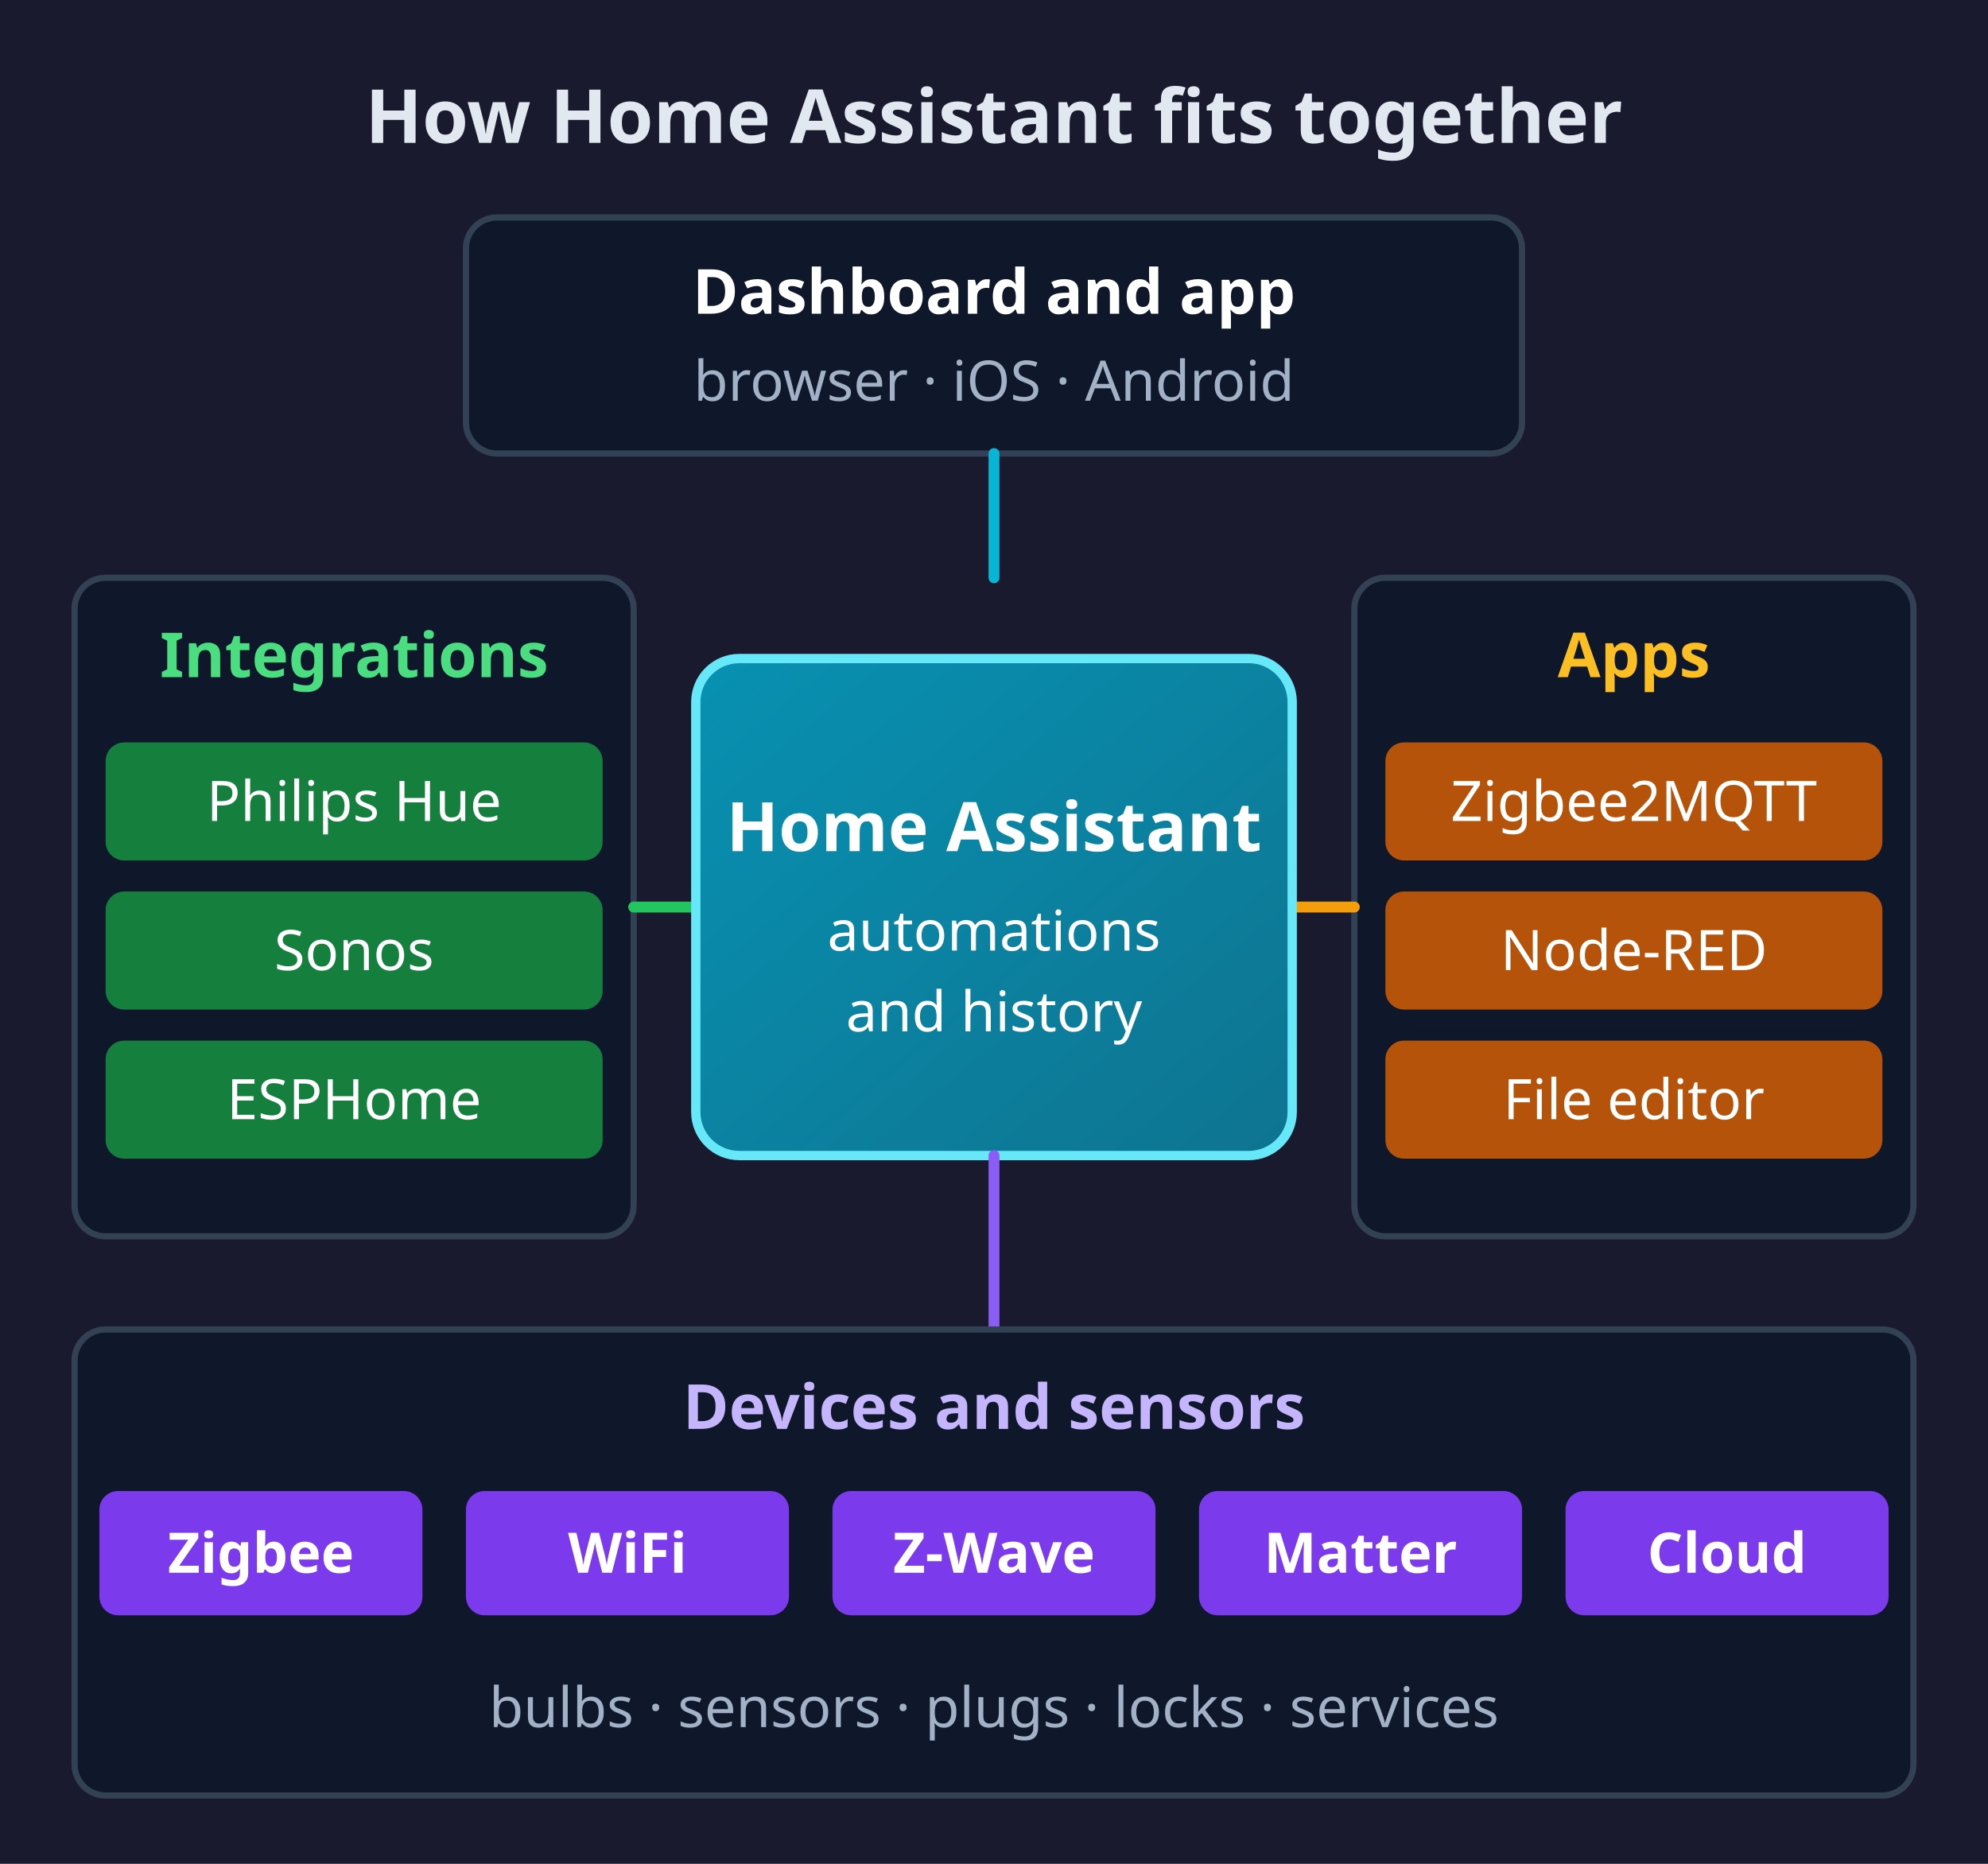
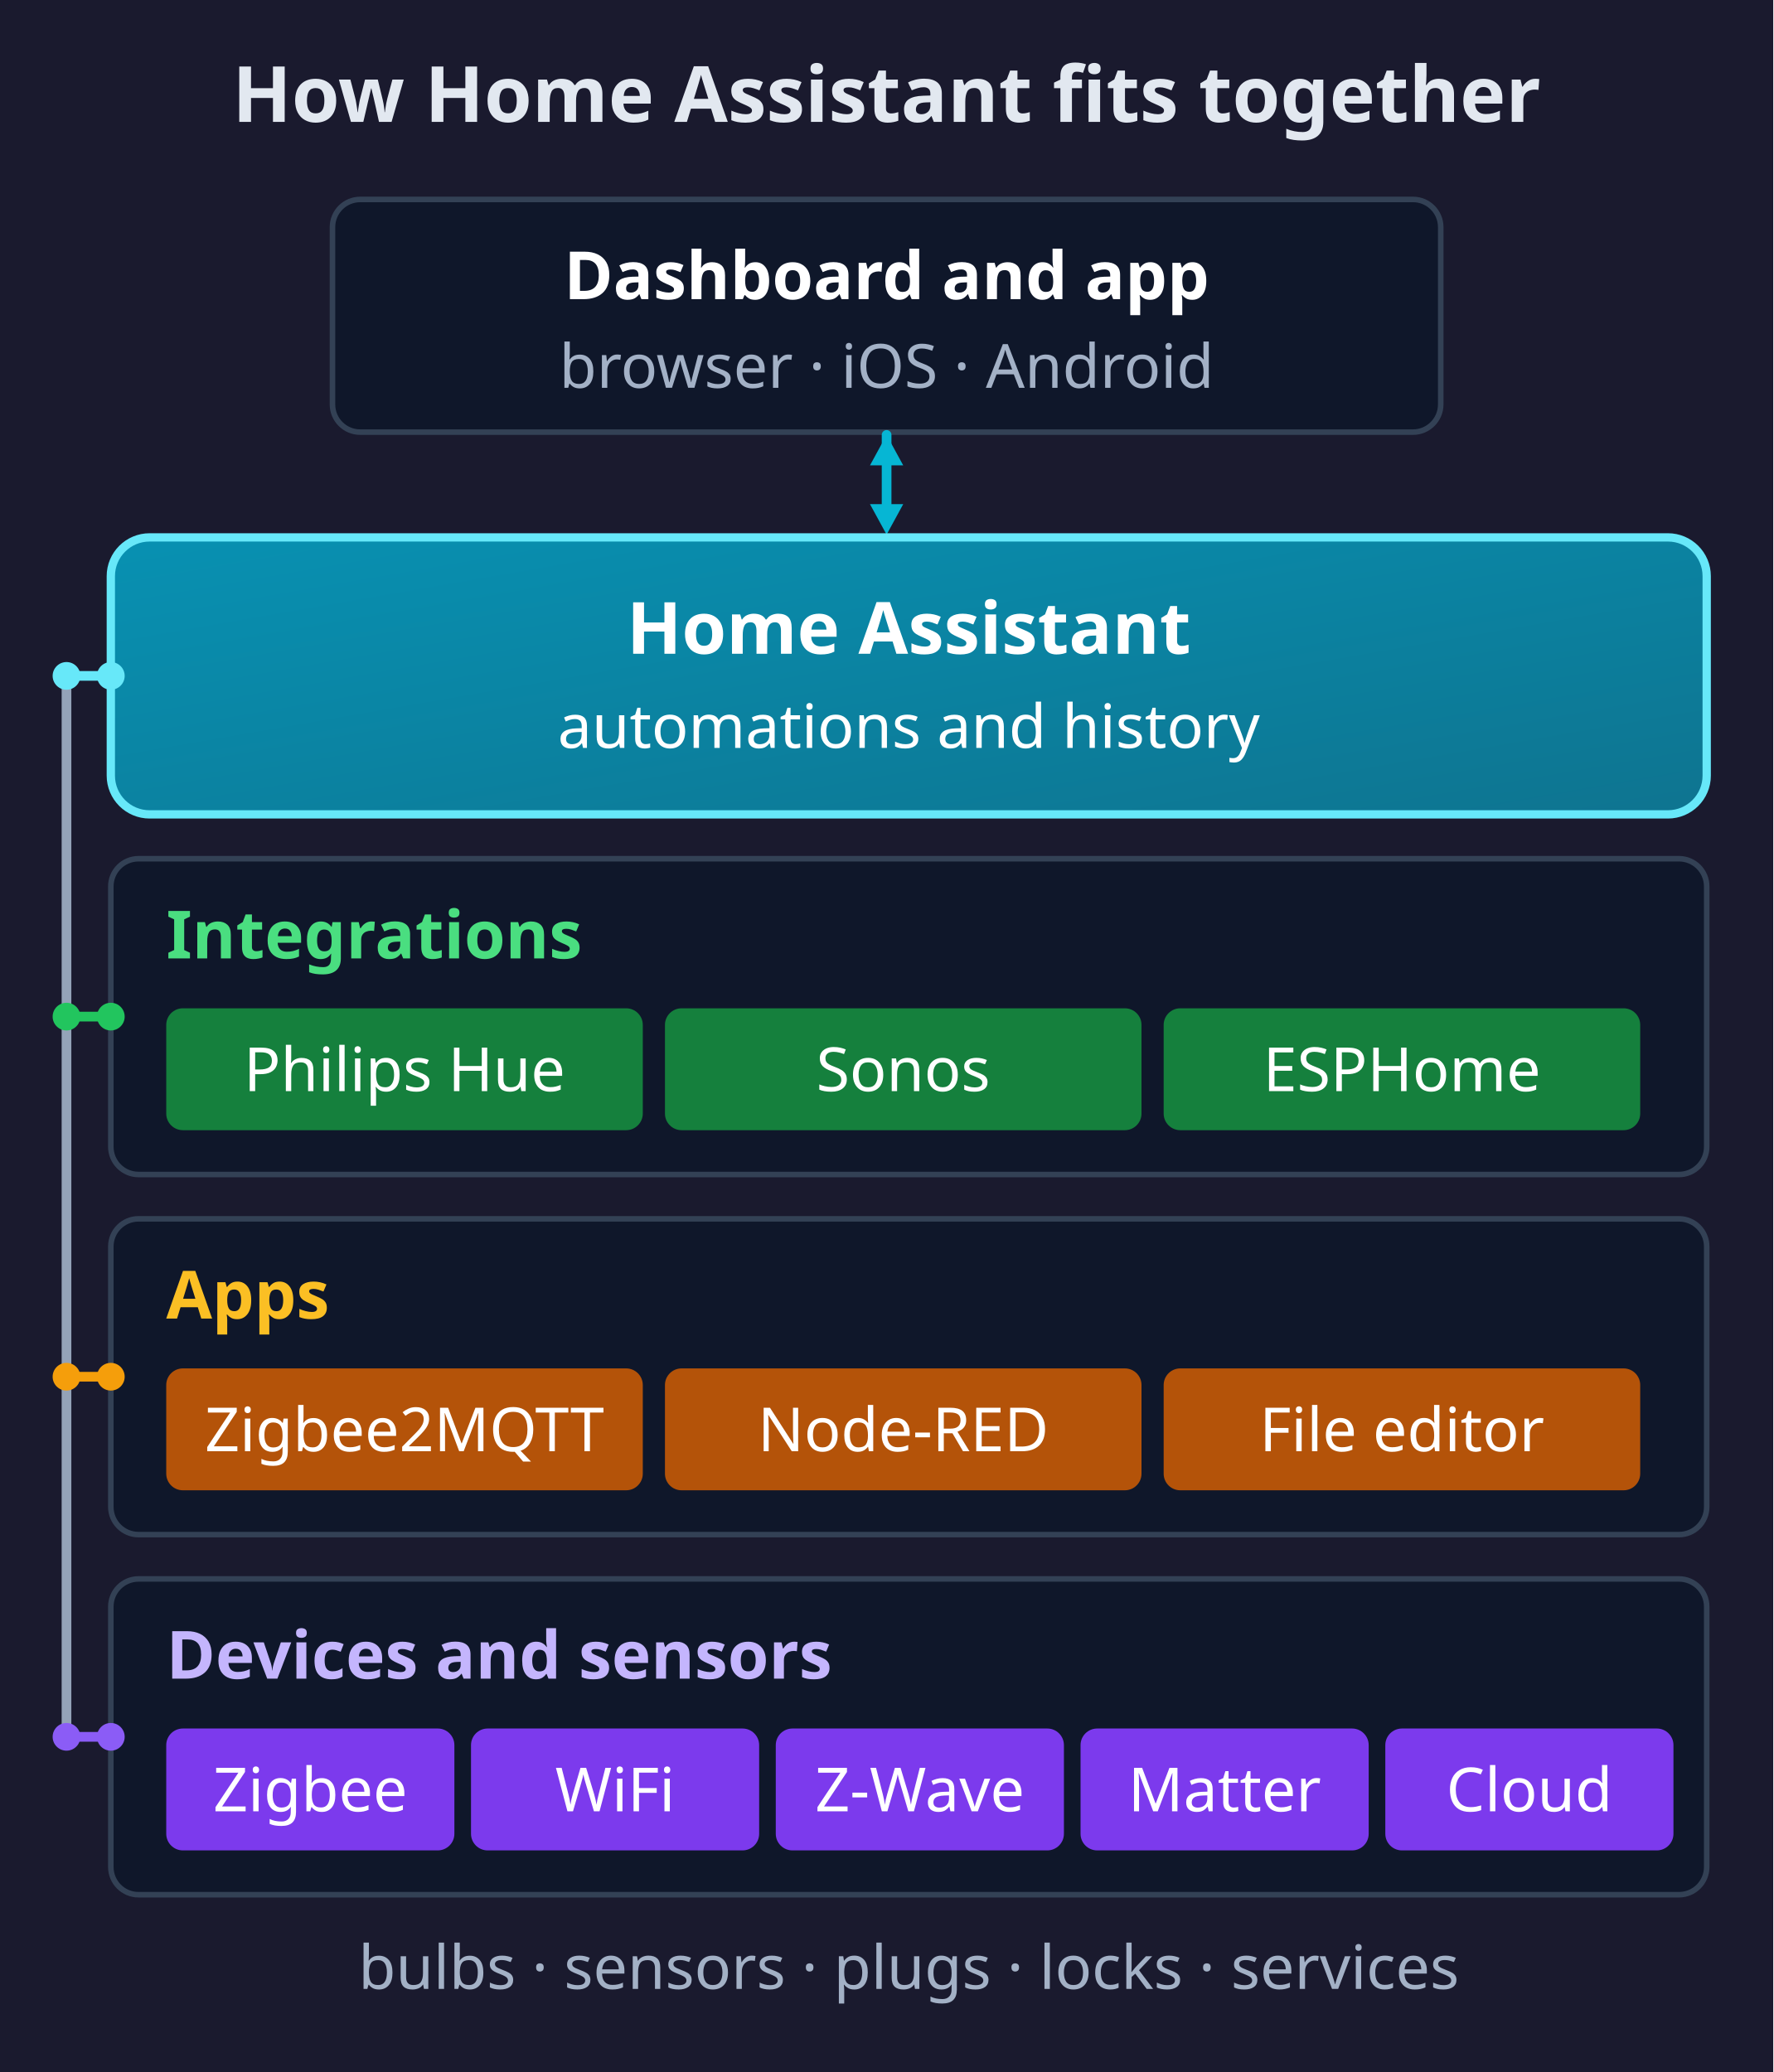
- <svg xmlns="http://www.w3.org/2000/svg" viewBox="0 0 640 600" role="img" lang="en" font-family="system-ui, sans-serif">
+ <svg xmlns="http://www.w3.org/2000/svg" viewBox="0 0 640 748" role="img" lang="en" font-family="system-ui, sans-serif">
  <defs>
    <linearGradient id="core" x1="0" y1="0" x2="1" y2="1">
      <stop offset="0" stop-color="#0891b2" />
      <stop offset="1" stop-color="#0e7490" />
    </linearGradient>
  </defs>
-   <rect x="0" y="0" width="640" height="600" fill="#1a1a2e" />
-   <text x="320" y="46" font-size="24" fill="#e2e8f0" text-anchor="middle" font-weight="700">How Home Assistant fits together</text>
-   <rect x="150" y="70" width="340" height="76" rx="10" fill="#0f172a" stroke="#334155" stroke-width="2" />
-   <text x="320" y="101" font-size="20" fill="#ffffff" text-anchor="middle" font-weight="700">Dashboard and app</text>
-   <text x="320" y="129" font-size="18" fill="#a3b1c6" text-anchor="middle">browser · iOS · Android</text>
-   <path d="M320 146L320 186" fill="none" stroke="#06b6d4" stroke-width="3.5" stroke-linecap="round" stroke-linejoin="round" />
-   <rect x="24" y="186" width="180" height="212" rx="10" fill="#0f172a" stroke="#334155" stroke-width="2" />
-   <text x="114" y="218" font-size="20" fill="#4ade80" text-anchor="middle" font-weight="700">Integrations</text>
-   <rect x="34" y="239" width="160" height="38" rx="6" fill="#15803d" />
-   <text x="114" y="264.3" font-size="18" fill="#ffffff" text-anchor="middle">Philips Hue</text>
-   <rect x="34" y="287" width="160" height="38" rx="6" fill="#15803d" />
-   <text x="114" y="312.3" font-size="18" fill="#ffffff" text-anchor="middle">Sonos</text>
-   <rect x="34" y="335" width="160" height="38" rx="6" fill="#15803d" />
-   <text x="114" y="360.3" font-size="18" fill="#ffffff" text-anchor="middle">ESPHome</text>
-   <rect x="436" y="186" width="180" height="212" rx="10" fill="#0f172a" stroke="#334155" stroke-width="2" />
-   <text x="526" y="218" font-size="20" fill="#fbbf24" text-anchor="middle" font-weight="700">Apps</text>
-   <rect x="446" y="239" width="160" height="38" rx="6" fill="#b45309" />
-   <text x="526" y="264.3" font-size="18" fill="#ffffff" text-anchor="middle">Zigbee2MQTT</text>
-   <rect x="446" y="287" width="160" height="38" rx="6" fill="#b45309" />
-   <text x="526" y="312.3" font-size="18" fill="#ffffff" text-anchor="middle">Node-RED</text>
-   <rect x="446" y="335" width="160" height="38" rx="6" fill="#b45309" />
-   <text x="526" y="360.3" font-size="18" fill="#ffffff" text-anchor="middle">File editor</text>
-   <path d="M204 292L224 292" fill="none" stroke="#22c55e" stroke-width="3.5" stroke-linecap="round" stroke-linejoin="round" />
-   <path d="M416 292L436 292" fill="none" stroke="#f59e0b" stroke-width="3.5" stroke-linecap="round" stroke-linejoin="round" />
-   <rect x="224" y="212" width="192" height="160" rx="14" fill="url(#core)" stroke="#67e8f9" stroke-width="3" />
-   <text x="320" y="274" font-size="22" fill="#ffffff" text-anchor="middle" font-weight="700">Home Assistant</text>
-   <text x="320" y="306" font-size="18" fill="#ffffff" text-anchor="middle">automations</text>
-   <text x="320" y="332" font-size="18" fill="#ffffff" text-anchor="middle">and history</text>
-   <path d="M320 372L320 428" fill="none" stroke="#8b5cf6" stroke-width="3.5" stroke-linecap="round" stroke-linejoin="round" />
-   <rect x="24" y="428" width="592" height="150" rx="10" fill="#0f172a" stroke="#334155" stroke-width="2" />
-   <text x="320" y="460" font-size="20" fill="#c4b5fd" text-anchor="middle" font-weight="700">Devices and sensors</text>
-   <rect x="32" y="480" width="104" height="40" rx="6" fill="#7c3aed" />
-   <text x="84" y="506.3" font-size="18" fill="#ffffff" text-anchor="middle" font-weight="700">Zigbee</text>
-   <rect x="150" y="480" width="104" height="40" rx="6" fill="#7c3aed" />
-   <text x="202" y="506.3" font-size="18" fill="#ffffff" text-anchor="middle" font-weight="700">WiFi</text>
-   <rect x="268" y="480" width="104" height="40" rx="6" fill="#7c3aed" />
-   <text x="320" y="506.3" font-size="18" fill="#ffffff" text-anchor="middle" font-weight="700">Z-Wave</text>
-   <rect x="386" y="480" width="104" height="40" rx="6" fill="#7c3aed" />
-   <text x="438" y="506.3" font-size="18" fill="#ffffff" text-anchor="middle" font-weight="700">Matter</text>
-   <rect x="504" y="480" width="104" height="40" rx="6" fill="#7c3aed" />
-   <text x="556" y="506.3" font-size="18" fill="#ffffff" text-anchor="middle" font-weight="700">Cloud</text>
-   <text x="320" y="556" font-size="18" fill="#a3b1c6" text-anchor="middle">bulbs · sensors · plugs · locks · services</text>
+   <rect x="0" y="0" width="640" height="748" fill="#1a1a2e" />
+   <text x="320" y="44" font-size="28" fill="#e2e8f0" text-anchor="middle" font-weight="700">How Home Assistant fits together</text>
+   <rect x="120" y="72" width="400" height="84" rx="10" fill="#0f172a" stroke="#334155" stroke-width="2" />
+   <text x="320" y="108" font-size="24" fill="#ffffff" text-anchor="middle" font-weight="700">Dashboard and app</text>
+   <text x="320" y="140" font-size="22" fill="#a3b1c6" text-anchor="middle">browser · iOS · Android</text>
+   <path d="M320 157L320 182" fill="none" stroke="#06b6d4" stroke-width="3.5" stroke-linecap="round" stroke-linejoin="round" />
+   <path d="M320 193L314 182L326 182Z" fill="#06b6d4" />
+   <path d="M320 157L326 168L314 168Z" fill="#06b6d4" />
+   <rect x="40" y="194" width="576" height="100" rx="14" fill="url(#core)" stroke="#67e8f9" stroke-width="3" />
+   <text x="328" y="236" font-size="26" fill="#ffffff" text-anchor="middle" font-weight="700">Home Assistant</text>
+   <text x="328" y="270" font-size="22" fill="#ffffff" text-anchor="middle">automations and history</text>
+   <rect x="40" y="310" width="576" height="114" rx="10" fill="#0f172a" stroke="#334155" stroke-width="2" />
+   <text x="60" y="346" font-size="24" fill="#4ade80" font-weight="700">Integrations</text>
+   <rect x="60" y="364" width="172" height="44" rx="6" fill="#15803d" />
+   <text x="146" y="393.9" font-size="22" fill="#ffffff" text-anchor="middle">Philips Hue</text>
+   <rect x="240" y="364" width="172" height="44" rx="6" fill="#15803d" />
+   <text x="326" y="393.9" font-size="22" fill="#ffffff" text-anchor="middle">Sonos</text>
+   <rect x="420" y="364" width="172" height="44" rx="6" fill="#15803d" />
+   <text x="506" y="393.9" font-size="22" fill="#ffffff" text-anchor="middle">ESPHome</text>
+   <rect x="40" y="440" width="576" height="114" rx="10" fill="#0f172a" stroke="#334155" stroke-width="2" />
+   <text x="60" y="476" font-size="24" fill="#fbbf24" font-weight="700">Apps</text>
+   <rect x="60" y="494" width="172" height="44" rx="6" fill="#b45309" />
+   <text x="146" y="523.9" font-size="22" fill="#ffffff" text-anchor="middle">Zigbee2MQTT</text>
+   <rect x="240" y="494" width="172" height="44" rx="6" fill="#b45309" />
+   <text x="326" y="523.9" font-size="22" fill="#ffffff" text-anchor="middle">Node-RED</text>
+   <rect x="420" y="494" width="172" height="44" rx="6" fill="#b45309" />
+   <text x="506" y="523.9" font-size="22" fill="#ffffff" text-anchor="middle">File editor</text>
+   <rect x="40" y="570" width="576" height="114" rx="10" fill="#0f172a" stroke="#334155" stroke-width="2" />
+   <text x="60" y="606" font-size="24" fill="#c4b5fd" font-weight="700">Devices and sensors</text>
+   <rect x="60" y="624" width="104" height="44" rx="6" fill="#7c3aed" />
+   <text x="112" y="653.9" font-size="22" fill="#ffffff" text-anchor="middle">Zigbee</text>
+   <rect x="170" y="624" width="104" height="44" rx="6" fill="#7c3aed" />
+   <text x="222" y="653.9" font-size="22" fill="#ffffff" text-anchor="middle">WiFi</text>
+   <rect x="280" y="624" width="104" height="44" rx="6" fill="#7c3aed" />
+   <text x="332" y="653.9" font-size="22" fill="#ffffff" text-anchor="middle">Z-Wave</text>
+   <rect x="390" y="624" width="104" height="44" rx="6" fill="#7c3aed" />
+   <text x="442" y="653.9" font-size="22" fill="#ffffff" text-anchor="middle">Matter</text>
+   <rect x="500" y="624" width="104" height="44" rx="6" fill="#7c3aed" />
+   <text x="552" y="653.9" font-size="22" fill="#ffffff" text-anchor="middle">Cloud</text>
+   <path d="M24 244V627" fill="none" stroke="#94a3b8" stroke-width="3.5" stroke-linecap="round" stroke-linejoin="round" />
+   <path d="M24 244L40 244" fill="none" stroke="#67e8f9" stroke-width="3.5" stroke-linecap="round" stroke-linejoin="round" />
+   <circle cx="24" cy="244" r="5" fill="#67e8f9" />
+   <circle cx="40" cy="244" r="5" fill="#67e8f9" />
+   <path d="M24 367L40 367" fill="none" stroke="#22c55e" stroke-width="3.5" stroke-linecap="round" stroke-linejoin="round" />
+   <circle cx="24" cy="367" r="5" fill="#22c55e" />
+   <circle cx="40" cy="367" r="5" fill="#22c55e" />
+   <path d="M24 497L40 497" fill="none" stroke="#f59e0b" stroke-width="3.5" stroke-linecap="round" stroke-linejoin="round" />
+   <circle cx="24" cy="497" r="5" fill="#f59e0b" />
+   <circle cx="40" cy="497" r="5" fill="#f59e0b" />
+   <path d="M24 627L40 627" fill="none" stroke="#8b5cf6" stroke-width="3.5" stroke-linecap="round" stroke-linejoin="round" />
+   <circle cx="24" cy="627" r="5" fill="#8b5cf6" />
+   <circle cx="40" cy="627" r="5" fill="#8b5cf6" />
+   <text x="328" y="718" font-size="22" fill="#a3b1c6" text-anchor="middle">bulbs · sensors · plugs · locks · services</text>
</svg>
